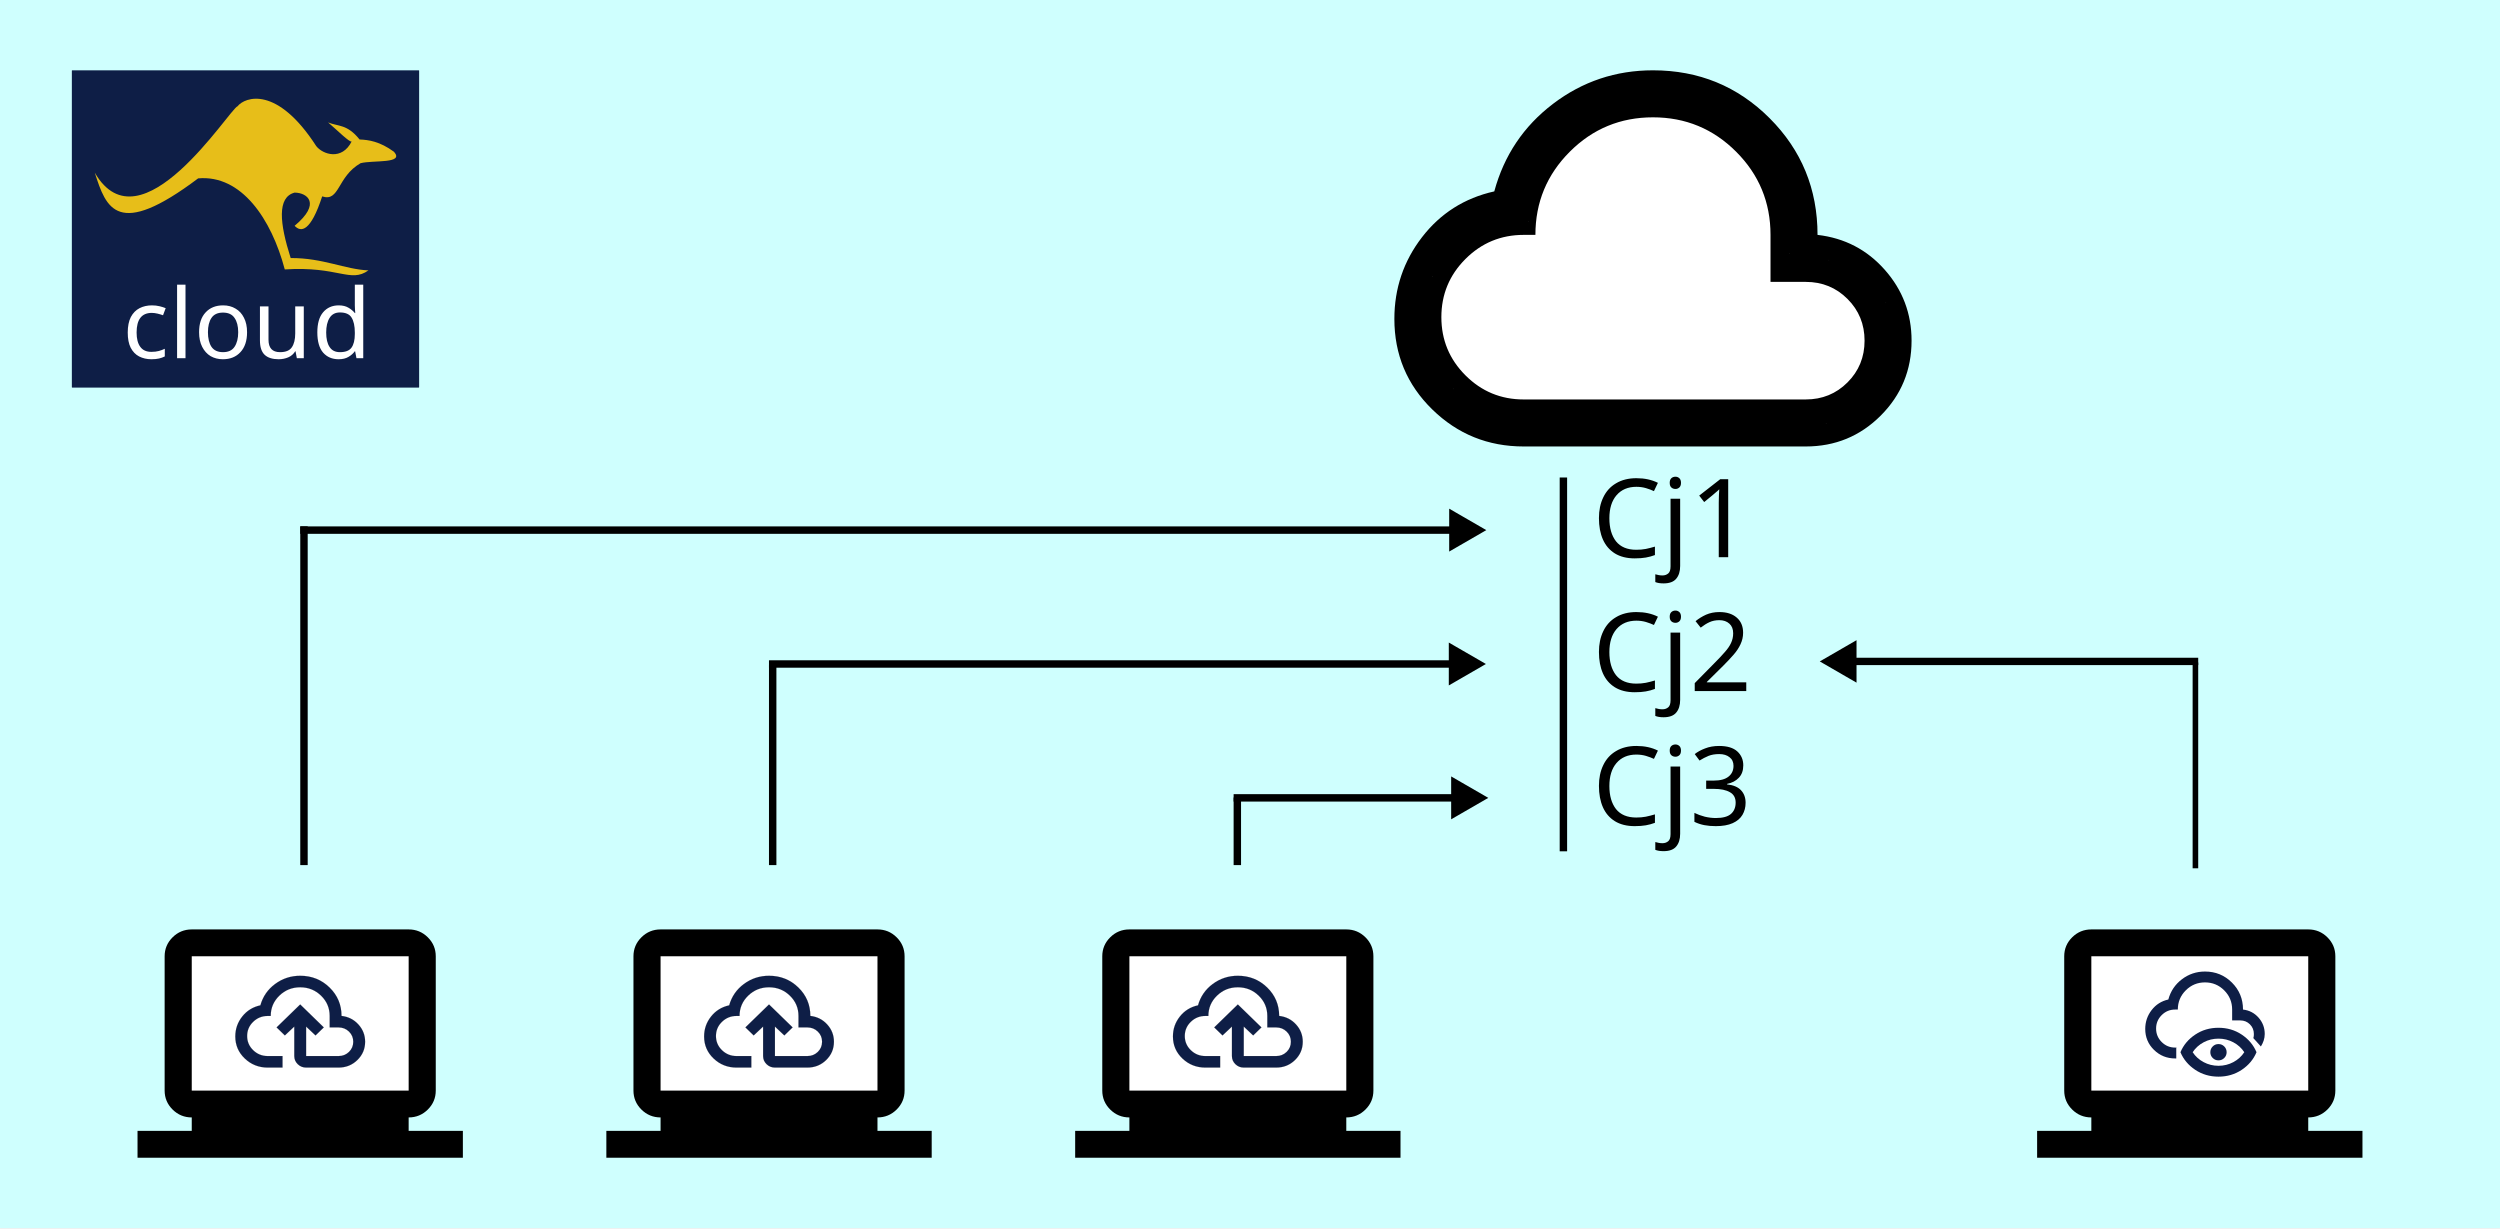
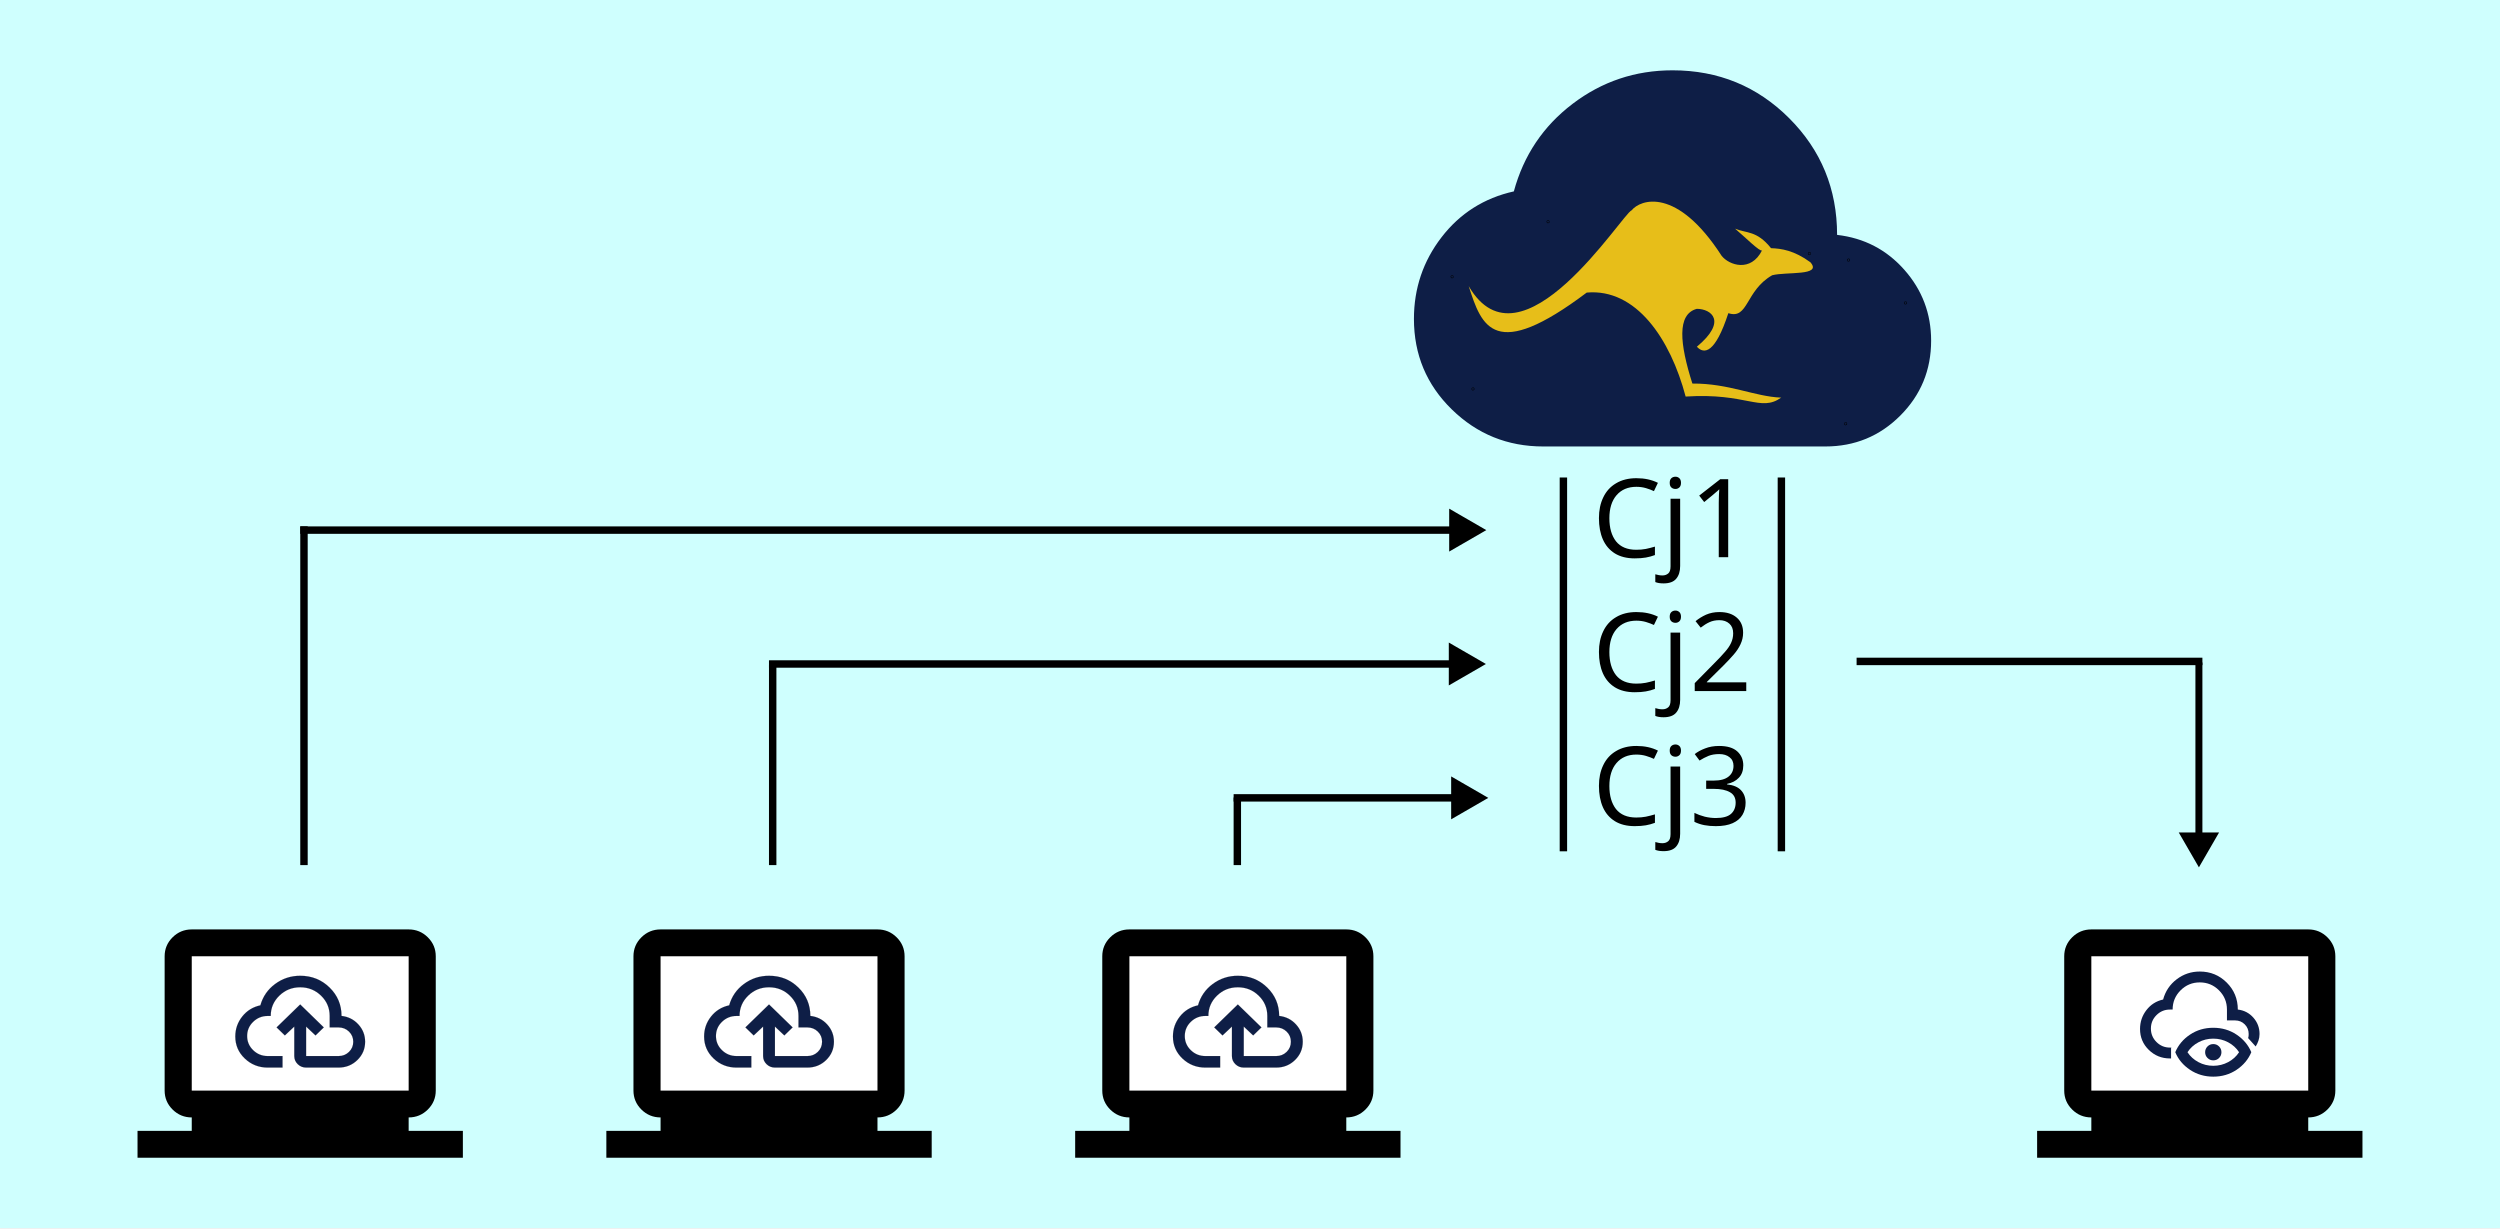
<svg xmlns="http://www.w3.org/2000/svg" width="235.787mm" height="115.824mm" viewBox="0 0 235.787 115.824" version="1.1" id="svg5" xml:space="preserve">
  <defs id="defs2">
    <marker style="overflow:visible" id="TriangleStart" refX="0" refY="0" orient="auto-start-reverse" markerWidth="5" markerHeight="6" viewBox="0 0 5.324 6.155" preserveAspectRatio="xMidYMid">
      <path transform="scale(0.5)" style="fill:context-stroke;fill-rule:evenodd;stroke:context-stroke;stroke-width:1pt" d="M 5.77,0 -2.88,5 V -5 Z" id="path135" />
    </marker>
    <marker style="overflow:visible" id="TriangleStart-1" refX="0" refY="0" orient="auto-start-reverse" markerWidth="5" markerHeight="6" viewBox="0 0 5.324 6.155" preserveAspectRatio="xMidYMid">
      <path transform="scale(0.5)" style="fill:context-stroke;fill-rule:evenodd;stroke:context-stroke;stroke-width:1pt" d="M 5.77,0 -2.88,5 V -5 Z" id="path135-7" />
    </marker>
-     <marker style="overflow:visible" id="TriangleStart-7" refX="0" refY="0" orient="auto-start-reverse" markerWidth="5" markerHeight="6" viewBox="0 0 5.324 6.155" preserveAspectRatio="xMidYMid">
+     <marker style="overflow:visible" id="TriangleStart-7" refX="0" refY="0" orient="auto-start-reverse" markerWidth="5" markerHeight="5.78" viewBox="0 0 5.324 6.155" preserveAspectRatio="xMidYMid">
      <path transform="scale(0.5)" style="fill:context-stroke;fill-rule:evenodd;stroke:context-stroke;stroke-width:1pt" d="M 5.77,0 -2.88,5 V -5 Z" id="path135-2" />
-     </marker>
-     <marker style="overflow:visible" id="TriangleStart-1-9" refX="0" refY="0" orient="auto-start-reverse" markerWidth="5" markerHeight="6" viewBox="0 0 5.324 6.155" preserveAspectRatio="xMidYMid">
-       <path transform="scale(0.5)" style="fill:context-stroke;fill-rule:evenodd;stroke:context-stroke;stroke-width:1pt" d="M 5.77,0 -2.88,5 V -5 Z" id="path135-7-4" />
    </marker>
  </defs>
  <g id="layer1" transform="translate(19.45585,-31.89117)">
    <rect style="fill:#cffffe;fill-opacity:1;stroke:none;stroke-width:0.7;stroke-dasharray:none;stroke-opacity:0.632" id="rect5033" width="235.787" height="115.824" x="-19.456" y="31.891" ry="0.039" />
-     <path style="fill:#ffffff;stroke:none;stroke-width:0.265;stroke-linecap:butt;stroke-linejoin:miter;stroke-opacity:1;fill-opacity:1;stroke-dasharray:none" d="m 121.791,71.869 28.595,0.087 c 4.545,-1.125 6.936,-3.618 7.555,-7.24 1.506,-5.921 -2.734,-7.361 -7.987,-8.46 0.191,-3.286 0.006,-6.571 -3.782,-9.857 -0.307,-3.6 -4.384,-4.504 -8.44,-4.869 -3.45,0.331 -7.787,0.359 -11.834,5.766 l -0.594,5.476 c -5.542,-0.142 -9.192,2.879 -10.356,10.058 1.17,3.256 2.162,6.552 6.842,9.039 z" id="path5557" />
    <text xml:space="preserve" style="font-style:normal;font-weight:normal;font-size:10.707px;line-height:1.25;font-family:sans-serif;fill:#b3b3b3;fill-opacity:1;stroke:none;stroke-width:0.201" x="5.572" y="198.362" id="text1493-9" transform="scale(1.004691,0.9953312)">
      <tspan id="tspan1491-2" style="font-style:normal;font-variant:normal;font-weight:normal;font-stretch:normal;font-size:10.707px;font-family:'Noto Sans Cham';-inkscape-font-specification:'Noto Sans Cham';fill:#b3b3b3;stroke-width:0.201" x="5.572" y="198.362">Cj1</tspan>
    </text>
    <text xml:space="preserve" style="font-style:normal;font-weight:normal;font-size:10.707px;line-height:1.25;font-family:sans-serif;fill:#b3b3b3;fill-opacity:1;stroke:none;stroke-width:0.201" x="-61.059" y="155.069" id="text1493-1-6" transform="scale(1.004691,0.9953312)">
      <tspan id="tspan1491-5-6" style="font-style:normal;font-variant:normal;font-weight:normal;font-stretch:normal;font-size:10.707px;font-family:'Noto Sans Cham';-inkscape-font-specification:'Noto Sans Cham';fill:#b3b3b3;stroke-width:0.201" x="-61.059" y="155.069">Cj2</tspan>
    </text>
    <text xml:space="preserve" style="font-style:normal;font-weight:normal;font-size:10.707px;line-height:1.25;font-family:sans-serif;fill:#b3b3b3;fill-opacity:1;stroke:none;stroke-width:0.201" x="0.82" y="173.269" id="text1493-5-4" transform="scale(1.004691,0.9953312)">
      <tspan id="tspan1491-4-9" style="font-style:normal;font-variant:normal;font-weight:normal;font-stretch:normal;font-size:10.707px;font-family:'Noto Sans Cham';-inkscape-font-specification:'Noto Sans Cham';fill:#b3b3b3;stroke-width:0.201" x="0.82" y="173.269">Cj3</tspan>
    </text>
    <text xml:space="preserve" style="font-style:normal;font-weight:normal;font-size:14.111px;line-height:1.25;font-family:sans-serif;fill:#000000;fill-opacity:1;stroke:none;stroke-width:0.265" x="163.513" y="202.606" id="text1493-5-4-8">
      <tspan id="tspan1491-4-9-7" style="font-style:normal;font-variant:normal;font-weight:normal;font-stretch:normal;font-size:14.111px;font-family:'Noto Sans Cham';-inkscape-font-specification:'Noto Sans Cham';stroke-width:0.265" x="163.513" y="202.606">Cj-view</tspan>
    </text>
    <g id="g9503">
      <rect style="fill:#ffffff;fill-opacity:1;stroke:none;stroke-width:0.658;stroke-dasharray:none;stroke-opacity:0.632" id="rect5203-9" width="21.852" height="14.638" x="86.076" y="121.24" ry="0.035" />
      <path d="m 81.948,141.082 v -2.533 h 5.114 v -1.267 q -1.055,0 -1.806,-0.744 -0.751,-0.744 -0.751,-1.789 V 122.082 q 0,-1.045 0.751,-1.789 0.751,-0.744 1.806,-0.744 h 20.457 q 1.055,0 1.806,0.744 0.751,0.744 0.751,1.789 v 12.667 q 0,1.045 -0.751,1.789 -0.751,0.744 -1.806,0.744 v 1.267 h 5.114 v 2.533 z m 5.114,-6.333 H 107.52 V 122.082 H 87.063 Z m 0,0 V 122.082 Z" id="path377-4-1" style="fill:#000000;fill-opacity:1;stroke-width:0.032" />
      <path d="m 94.232,132.578 q -1.266,0 -2.163,-0.852 -0.897,-0.852 -0.897,-2.082 0,-1.055 0.654,-1.88 0.654,-0.825 1.711,-1.055 0.348,-1.244 1.391,-2.015 1.043,-0.771 2.364,-0.771 1.627,0 2.761,1.102 1.133,1.102 1.133,2.684 0.96,0.108 1.592,0.805 0.633,0.696 0.633,1.629 0,1.014 -0.73,1.724 -0.73,0.71 -1.773,0.71 h -3.06 q -0.459,0 -0.786,-0.318 -0.327,-0.318 -0.327,-0.764 v -2.786 l -0.89,0.838 -0.779,-0.757 2.225,-2.164 2.225,2.164 -0.779,0.757 -0.89,-0.838 v 2.786 h 3.06 q 0.584,0 0.987,-0.392 0.403,-0.392 0.403,-0.96 0,-0.568 -0.403,-0.96 -0.403,-0.392 -0.987,-0.392 h -0.834 v -1.082 q 0,-1.122 -0.814,-1.913 -0.814,-0.791 -1.968,-0.791 -1.154,0 -1.968,0.791 -0.814,0.791 -0.814,1.913 h -0.278 q -0.807,0 -1.377,0.554 -0.57,0.554 -0.57,1.339 0,0.784 0.57,1.339 0.57,0.554 1.377,0.554 h 1.391 v 1.082 z m 3.059,-3.786 z" id="path410-31-7" style="fill:#0e1e46;fill-opacity:1;stroke:#000000;stroke-width:0.013;stroke-dasharray:none;stroke-opacity:0.632" />
    </g>
    <g id="g8315">
      <rect style="fill:#ffffff;fill-opacity:1;stroke:none;stroke-width:0.658;stroke-dasharray:none;stroke-opacity:0.632" id="rect5203" width="21.852" height="14.638" x="-2.245" y="121.299" ry="0.035" />
      <path d="m -6.485,141.082 v -2.533 h 5.114 v -1.267 q -1.055,0 -1.806,-0.744 -0.751,-0.744 -0.751,-1.789 V 122.082 q 0,-1.045 0.751,-1.789 0.751,-0.744 1.806,-0.744 h 20.457 q 1.055,0 1.806,0.744 0.751,0.744 0.751,1.789 v 12.667 q 0,1.045 -0.751,1.789 -0.751,0.744 -1.806,0.744 v 1.267 h 5.114 v 2.533 z m 5.114,-6.333 H 19.087 V 122.082 H -1.371 Z m 0,0 V 122.082 Z" id="path377-4" style="fill:#000000;fill-opacity:1;stroke-width:0.032" />
      <path d="m 5.799,132.578 q -1.266,0 -2.163,-0.852 -0.897,-0.852 -0.897,-2.082 0,-1.055 0.654,-1.88 0.654,-0.825 1.711,-1.055 0.348,-1.244 1.391,-2.015 1.043,-0.771 2.364,-0.771 1.627,0 2.761,1.102 1.133,1.102 1.133,2.684 0.96,0.108 1.592,0.805 0.633,0.696 0.633,1.629 0,1.014 -0.73,1.724 -0.73,0.71 -1.773,0.71 H 9.414 q -0.459,0 -0.786,-0.318 -0.327,-0.318 -0.327,-0.764 v -2.786 l -0.89,0.838 -0.779,-0.757 2.225,-2.164 2.225,2.164 -0.779,0.757 -0.89,-0.838 v 2.786 h 3.06 q 0.584,0 0.987,-0.392 0.403,-0.392 0.403,-0.96 0,-0.568 -0.403,-0.96 -0.403,-0.392 -0.987,-0.392 h -0.834 v -1.082 q 0,-1.122 -0.814,-1.913 -0.814,-0.791 -1.968,-0.791 -1.154,0 -1.968,0.791 -0.814,0.791 -0.814,1.913 h -0.278 q -0.807,0 -1.377,0.554 -0.57,0.554 -0.57,1.339 0,0.784 0.57,1.339 0.57,0.554 1.377,0.554 h 1.391 v 1.082 z m 3.059,-3.786 z" id="path410-31-7-8" style="fill:#0e1e46;fill-opacity:1;stroke:#000000;stroke-width:0.013;stroke-dasharray:none;stroke-opacity:0.632" />
    </g>
    <g id="g8320">
      <rect style="fill:#ffffff;fill-opacity:1;stroke:none;stroke-width:0.658;stroke-dasharray:none;stroke-opacity:0.632" id="rect5203-3" width="21.852" height="14.638" x="42.346" y="120.858" ry="0.035" />
      <path d="m 50.015,132.578 q -1.266,0 -2.163,-0.852 -0.897,-0.852 -0.897,-2.082 0,-1.055 0.654,-1.88 0.654,-0.825 1.711,-1.055 0.348,-1.244 1.391,-2.015 1.043,-0.771 2.364,-0.771 1.627,0 2.761,1.102 1.133,1.102 1.133,2.684 0.96,0.108 1.592,0.805 0.633,0.696 0.633,1.629 0,1.014 -0.73,1.724 -0.73,0.71 -1.773,0.71 h -3.06 q -0.459,0 -0.786,-0.318 -0.327,-0.318 -0.327,-0.764 v -2.786 l -0.89,0.838 -0.779,-0.757 2.225,-2.164 2.225,2.164 -0.779,0.757 -0.89,-0.838 v 2.786 h 3.06 q 0.584,0 0.987,-0.392 0.403,-0.392 0.403,-0.96 0,-0.568 -0.403,-0.96 -0.403,-0.392 -0.987,-0.392 h -0.834 v -1.082 q 0,-1.122 -0.814,-1.913 -0.814,-0.791 -1.968,-0.791 -1.154,0 -1.968,0.791 -0.814,0.791 -0.814,1.913 h -0.278 q -0.807,0 -1.377,0.554 -0.57,0.554 -0.57,1.339 0,0.784 0.57,1.339 0.57,0.554 1.377,0.554 h 1.391 v 1.082 z m 3.059,-3.786 z" id="path410-31-7-3" style="fill:#0e1e46;fill-opacity:1;stroke:#000000;stroke-width:0.013;stroke-dasharray:none;stroke-opacity:0.632" />
      <path d="m 37.732,141.082 v -2.533 h 5.114 v -1.267 q -1.055,0 -1.806,-0.744 -0.751,-0.744 -0.751,-1.789 V 122.082 q 0,-1.045 0.751,-1.789 0.751,-0.744 1.806,-0.744 h 20.457 q 1.055,0 1.806,0.744 0.751,0.744 0.751,1.789 v 12.667 q 0,1.045 -0.751,1.789 -0.751,0.744 -1.806,0.744 v 1.267 h 5.114 v 2.533 z m 5.114,-6.333 H 63.303 V 122.082 H 42.846 Z m 0,0 V 122.082 Z" id="path377-5-9" style="fill:#000000;fill-opacity:1;stroke-width:0.032" />
    </g>
-     <g id="g9510">
+     <g id="g14198">
      <rect style="fill:#ffffff;fill-opacity:1;stroke:none;stroke-width:0.658;stroke-dasharray:none;stroke-opacity:0.632" id="rect5203-0" width="21.852" height="14.638" x="177.199" y="121.372" ry="0.035" />
      <path d="m 172.674,141.082 v -2.533 h 5.114 v -1.267 q -1.055,0 -1.806,-0.744 -0.751,-0.744 -0.751,-1.789 V 122.082 q 0,-1.045 0.751,-1.789 0.751,-0.744 1.806,-0.744 h 20.457 q 1.055,0 1.806,0.744 0.751,0.744 0.751,1.789 v 12.667 q 0,1.045 -0.751,1.789 -0.751,0.744 -1.806,0.744 v 1.267 h 5.114 v 2.533 z m 5.114,-6.333 h 20.457 V 122.082 h -20.457 z m 0,0 V 122.082 Z" id="path377-4-15" style="fill:#000000;fill-opacity:1;stroke-width:0.032" />
-       <g id="g9033" transform="matrix(0.01280789,0,0,0.01280789,182.3591,133.7675)">
+       <g id="g9033" transform="matrix(0.01280789,0,0,0.01280789,181.869,133.7675)">
        <path id="path8429" d="m 480,-800 c -63.333,0 -120,19.031 -170,57.031 -50,38 -83.333,87.651 -100,148.984 -50.667,11.333 -91.635,37.302 -122.969,77.969 C 55.698,-475.349 40,-429.031 40,-377.031 c 0,60.667 21.531,112.063 64.531,154.062 C 147.531,-180.969 199.333,-160 260,-160 h 8.516 v -74.531 c 0,-2.141 2.104,-3.371 2.266,-5.469 H 260 c -38.667,0 -71.651,-13.682 -98.984,-41.016 C 133.682,-308.349 120,-341.333 120,-380 c 0,-38.667 13.682,-71.651 41.016,-98.984 C 188.349,-506.318 221.333,-520 260,-520 h 20 c 0,-55.333 19.516,-102.484 58.516,-141.484 C 377.516,-700.484 424.667,-720 480,-720 c 55.333,0 102.484,19.516 141.484,58.516 C 660.484,-622.484 680,-575.333 680,-520 v 80 h 60 c 28,0 51.682,9.651 71.016,28.984 C 830.349,-391.682 840,-368 840,-340 c 0,11.486 -0.628,20.232 -3.882,30.259 55.438,61.562 0.464,0.552 55.522,61.616 C 908.474,-275.586 920,-305.324 920,-340 920,-386 904.865,-426.135 874.531,-460.469 844.198,-494.802 806,-514.667 760,-520 760,-598 732.849,-664.182 678.516,-718.516 624.182,-772.849 558,-800 480,-800 Z" style="fill:#0e1e46;fill-opacity:1" />
        <path d="m 579.379,-105.893 c 39.333,0 75.833,-9 109.5,-27 33.667,-18 60.5,-42.333 80.5,-73 -20,-30.667 -46.833,-55 -80.5,-73 -33.667,-18 -70.167,-27 -109.5,-27 -39.333,0 -75.833,9 -109.5,27 -33.667,18 -60.5,42.333 -80.5,73 20,30.667 46.833,55 80.5,73 33.667,18 70.167,27 109.5,27 z m 0,80 c -64,0 -121.167,-16.833 -171.5,-50.5 -50.333,-33.667 -86.5,-76.833 -108.5,-129.5 22,-52.667 58.167,-95.833 108.5,-129.5 50.333,-33.667 107.5,-50.5 171.5,-50.5 64,0 121.167,16.833 171.5,50.5 50.333,33.667 86.5,76.833 108.5,129.5 -22,52.667 -58.167,95.833 -108.5,129.5 -50.333,33.667 -107.5,50.5 -171.5,50.5 z m 0,-120 c -16.667,0 -30.833,-5.833 -42.5,-17.5 -11.667,-11.667 -17.5,-25.833 -17.5,-42.5 0,-16.667 5.833,-30.833 17.5,-42.5 11.667,-11.667 25.833,-17.5 42.5,-17.5 16.667,0 30.833,5.833 42.5,17.5 11.667,11.667 17.5,25.833 17.5,42.5 0,16.667 -5.833,30.833 -17.5,42.5 -11.667,11.667 -25.833,17.5 -42.5,17.5 z" id="path8403" style="fill:#0e1e46;fill-opacity:1" />
      </g>
    </g>
-     <path d="m 124.249,74 q -5.044,0 -8.62,-3.492 -3.575,-3.492 -3.575,-8.537 0,-4.324 2.605,-7.705 2.605,-3.381 6.818,-4.324 1.386,-5.1 5.543,-8.259 4.157,-3.16 9.423,-3.16 6.485,0 11.003,4.518 4.518,4.518 4.518,11.003 3.825,0.443 6.347,3.298 2.522,2.855 2.522,6.68 0,4.157 -2.91,7.068 -2.91,2.91 -7.068,2.91 z m 0,-4.435 h 26.607 q 2.328,0 3.936,-1.607 1.608,-1.608 1.608,-3.936 0,-2.328 -1.608,-3.936 -1.608,-1.608 -3.936,-1.608 h -3.326 v -4.434 q 0,-4.601 -3.243,-7.844 -3.243,-3.243 -7.844,-3.243 -4.601,0 -7.844,3.243 -3.243,3.243 -3.243,7.844 h -1.109 q -3.215,0 -5.488,2.273 -2.273,2.273 -2.273,5.488 0,3.215 2.273,5.488 2.273,2.273 5.488,2.273 z M 136.444,56.262 Z" id="path1669" style="stroke-width:0.055;fill:#000000" />
    <text xml:space="preserve" style="font-style:normal;font-weight:normal;font-size:10.291px;line-height:1.25;font-family:sans-serif;fill:#000000;fill-opacity:1;stroke:none;stroke-width:0.193" x="130.721" y="84.446" id="text1493-4">
      <tspan id="tspan1491-43" style="font-style:normal;font-variant:normal;font-weight:normal;font-stretch:normal;font-size:10.291px;font-family:'Noto Sans Cham';-inkscape-font-specification:'Noto Sans Cham';stroke-width:0.193" x="130.721" y="84.446">Cj1</tspan>
    </text>
    <text xml:space="preserve" style="font-style:normal;font-weight:normal;font-size:10.291px;line-height:1.25;font-family:sans-serif;fill:#000000;fill-opacity:1;stroke:none;stroke-width:0.193" x="130.721" y="97.073" id="text1493-1-0">
      <tspan id="tspan1491-5-7" style="font-style:normal;font-variant:normal;font-weight:normal;font-stretch:normal;font-size:10.291px;font-family:'Noto Sans Cham';-inkscape-font-specification:'Noto Sans Cham';stroke-width:0.193" x="130.721" y="97.073">Cj2</tspan>
    </text>
    <text xml:space="preserve" style="font-style:normal;font-weight:normal;font-size:10.291px;line-height:1.25;font-family:sans-serif;fill:#000000;fill-opacity:1;stroke:none;stroke-width:0.193" x="130.721" y="109.699" id="text1493-5-8">
      <tspan id="tspan1491-4-6" style="font-style:normal;font-variant:normal;font-weight:normal;font-stretch:normal;font-size:10.291px;font-family:'Noto Sans Cham';-inkscape-font-specification:'Noto Sans Cham';stroke-width:0.193" x="130.721" y="109.699">Cj3</tspan>
    </text>
    <path style="fill:none;stroke:#000000;stroke-width:0.7;stroke-linecap:butt;stroke-linejoin:miter;stroke-dasharray:none;stroke-opacity:1" d="M 127.996,76.926 V 112.182" id="path1743" />
+     <path style="fill:none;stroke:#000000;stroke-width:0.7;stroke-linecap:butt;stroke-linejoin:miter;stroke-dasharray:none;stroke-opacity:1" d="m 148.556,76.926 v 35.256" id="path1743-5" />
    <g id="g4667">
      <path style="fill:none;stroke:#000000;stroke-width:0.7;stroke-linecap:butt;stroke-linejoin:miter;stroke-dasharray:none;stroke-opacity:1;marker-end:url(#TriangleStart-1)" d="M 53.07,94.516 H 118.353" id="path2651-2" />
      <path style="fill:none;stroke:#000000;stroke-width:0.7;stroke-linecap:butt;stroke-linejoin:miter;stroke-dasharray:none;stroke-opacity:1" d="M 53.42,113.483 V 94.613" id="path2651-2-6-5-6" />
    </g>
-     <g id="g11993">
-       <path style="fill:none;stroke:#000000;stroke-width:0.693;stroke-linecap:butt;stroke-linejoin:miter;stroke-dasharray:none;stroke-opacity:1;marker-end:url(#TriangleStart-1-9)" d="M 187.868,94.273 H 154.488" id="path2651-2-1" />
-       <path style="fill:none;stroke:#000000;stroke-width:0.526;stroke-linecap:butt;stroke-linejoin:miter;stroke-dasharray:none;stroke-opacity:1" d="M 187.605,113.784 V 94.373" id="path2651-2-6-5-6-2" />
-     </g>
+     <path style="fill:none;stroke:#000000;stroke-width:0.704;stroke-linecap:butt;stroke-linejoin:miter;stroke-dasharray:none;stroke-opacity:1" d="M 188.263,94.273 H 155.649" id="path2651-2-1" />
+     <path style="fill:none;stroke:#000000;stroke-width:0.658;stroke-linecap:butt;stroke-linejoin:miter;stroke-dasharray:none;stroke-opacity:1;marker-start:url(#TriangleStart-7)" d="M 187.934,111.501 V 94.373" id="path2651-2-6-5-6-2" />
    <g id="g4635">
      <path style="fill:none;stroke:#000000;stroke-width:0.7;stroke-linecap:butt;stroke-linejoin:miter;stroke-dasharray:none;stroke-opacity:1;marker-end:url(#TriangleStart)" d="M 8.863,81.889 H 118.39" id="path2651" />
      <path style="fill:none;stroke:#000000;stroke-width:0.7;stroke-linecap:butt;stroke-linejoin:miter;stroke-dasharray:none;stroke-opacity:1" d="M 9.214,113.483 V 81.533" id="path2651-2-6-5-3" />
    </g>
    <g id="g4760">
      <path style="fill:none;stroke:#000000;stroke-width:0.7;stroke-linecap:butt;stroke-linejoin:miter;stroke-dasharray:none;stroke-opacity:1" d="m 97.243,113.483 v -6.379" id="path2651-2-6-5" />
      <path style="fill:none;stroke:#000000;stroke-width:0.7;stroke-linecap:butt;stroke-linejoin:miter;stroke-dasharray:none;stroke-opacity:1;marker-end:url(#TriangleStart-7)" d="M 96.893,107.142 H 118.576" id="path2651-26" />
    </g>
    <rect style="fill:#ff2a2a;fill-opacity:1;stroke:none;stroke-width:0.707;stroke-dasharray:none;stroke-opacity:0.632" id="rect4300-9" width="13.91" height="16.403" x="50.058" y="180.026" ry="0.026" />
-     <circle id="path5481" style="fill:#ffffff;stroke:#000000;stroke-width:0.265" cx="152.769" cy="71.857" r="0.015" />
-     <circle id="path5483" style="fill:#ffffff;stroke:#000000;stroke-width:0.265" cx="158.413" cy="60.461" r="0.015" />
-     <circle id="path5485" style="fill:#ffffff;stroke:#000000;stroke-width:0.265" cx="153.04" cy="56.418" r="0.015" />
-     <circle id="path5487" style="fill:#ffffff;stroke:#000000;stroke-width:0.265" cx="149.354" cy="55.803" r="0.015" />
-     <circle id="path5489" style="fill:#ffffff;stroke:#000000;stroke-width:0.265" cx="124.705" cy="52.802" r="0.015" />
-     <circle id="path5491" style="fill:#ffffff;stroke:#000000;stroke-width:0.265" cx="115.655" cy="57.994" r="0.015" />
-     <circle id="path5493" style="fill:#ffffff;stroke:#000000;stroke-width:0.265" cx="117.622" cy="68.574" r="0.015" />
-     <g id="g12027" transform="matrix(0.8910934,0,0,0.8910934,0.9768632,6.929052)">
-       <g id="g8172" transform="translate(-6.675196,-1.224932)" style="fill:#0e1e46;fill-opacity:1;stroke:none">
-         <rect style="fill:#0e1e46;fill-opacity:1;stroke:none;stroke-width:0.7;stroke-dasharray:none;stroke-opacity:1" id="rect8164" width="36.757" height="33.58" x="-8.65" y="36.681" ry="0.04" />
-       </g>
-       <g id="g8169" transform="translate(-6.41333,-0.0616066)">
-         <text xml:space="preserve" style="font-style:normal;font-weight:normal;font-size:10.231px;line-height:1.25;font-family:sans-serif;fill:#ffffff;fill-opacity:1;stroke:none;stroke-width:0.265" x="-3.557" y="65.99" id="text1493-5-4-8-9">
-           <tspan style="font-style:normal;font-variant:normal;font-weight:normal;font-stretch:normal;font-size:10.231px;font-family:'Noto Sans Cham';-inkscape-font-specification:'Noto Sans Cham';fill:#ffffff;stroke-width:0.265" x="-3.557" y="65.99" id="tspan8035">cloud</tspan>
-         </text>
-         <path id="path3623-5-9-4-0-0-7-9-1" d="m -6.485,46.352 c 4.847,8.36 14.244,-6.728 15.107,-7.027 0.794,-0.998 4.187,-2.215 8.335,4.216 0.695,0.886 2.719,1.56 3.751,-0.502 -0.163,0.192 -1.595,-1.245 -2.5,-2.008 1.079,0.446 2.005,0.156 3.334,1.807 0.956,0.036 2.135,0.199 3.646,1.305 1.137,1.295 -2.216,0.859 -3.542,1.205 -2.5,1.432 -2.194,4.132 -4.063,3.513 -1.219,3.747 -2.243,3.835 -2.917,3.112 2.85,-2.373 1.335,-3.505 0,-3.513 -1.867,0.492 -1.594,3.234 -0.417,6.927 3.403,-0.022 5.765,1.207 8.231,1.305 -1.927,1.372 -3.175,-0.468 -8.856,-0.1 C 12.211,51.248 9.031,46.544 4.455,46.954 -4.109,53.403 -5.278,50.142 -6.485,46.352 Z" style="fill:#e7be19;fill-opacity:1;stroke:none;stroke-width:0.109" />
-       </g>
+     <g id="g14292" transform="translate(1.845009)" style="fill:#0e1e46;fill-opacity:1">
+       <path style="fill:#0e1e46;fill-opacity:1;stroke:none;stroke-width:0.265;stroke-linecap:butt;stroke-linejoin:miter;stroke-dasharray:none;stroke-opacity:1" d="m 121.791,71.869 28.595,0.087 c 4.545,-1.125 6.936,-3.618 7.555,-7.24 1.506,-5.921 -2.734,-7.361 -7.987,-8.46 0.191,-3.286 0.006,-6.571 -3.782,-9.857 -0.307,-3.6 -4.384,-4.504 -8.44,-4.869 -3.45,0.331 -7.787,0.359 -11.834,5.766 l -0.594,5.476 c -5.542,-0.142 -9.192,2.879 -10.356,10.058 1.17,3.256 2.162,6.552 6.842,9.039 z" id="path5557" />
+       <path d="m 124.249,74 q -5.044,0 -8.62,-3.492 -3.575,-3.492 -3.575,-8.537 0,-4.324 2.605,-7.705 2.605,-3.381 6.818,-4.324 1.386,-5.1 5.543,-8.259 4.157,-3.16 9.423,-3.16 6.485,0 11.003,4.518 4.518,4.518 4.518,11.003 3.825,0.443 6.347,3.298 2.522,2.855 2.522,6.68 0,4.157 -2.91,7.068 -2.91,2.91 -7.068,2.91 z m 0,-4.435 h 26.607 q 2.328,0 3.936,-1.607 1.608,-1.608 1.608,-3.936 0,-2.328 -1.608,-3.936 -1.608,-1.608 -3.936,-1.608 h -3.326 v -4.434 q 0,-4.601 -3.243,-7.844 -3.243,-3.243 -7.844,-3.243 -4.601,0 -7.844,3.243 -3.243,3.243 -3.243,7.844 h -1.109 q -3.215,0 -5.488,2.273 -2.273,2.273 -2.273,5.488 0,3.215 2.273,5.488 2.273,2.273 5.488,2.273 z M 136.444,56.262 Z" id="path1669" style="fill:#0e1e46;stroke-width:0.055;fill-opacity:1" />
+       <circle id="path5481" style="fill:#0e1e46;stroke:#000000;stroke-width:0.265;fill-opacity:1" cx="152.769" cy="71.857" r="0.015" />
+       <circle id="path5483" style="fill:#0e1e46;stroke:#000000;stroke-width:0.265;fill-opacity:1" cx="158.413" cy="60.461" r="0.015" />
+       <circle id="path5485" style="fill:#0e1e46;stroke:#000000;stroke-width:0.265;fill-opacity:1" cx="153.04" cy="56.418" r="0.015" />
+       <circle id="path5487" style="fill:#0e1e46;stroke:#000000;stroke-width:0.265;fill-opacity:1" cx="149.354" cy="55.803" r="0.015" />
+       <circle id="path5489" style="fill:#0e1e46;stroke:#000000;stroke-width:0.265;fill-opacity:1" cx="124.705" cy="52.802" r="0.015" />
+       <circle id="path5491" style="fill:#0e1e46;stroke:#000000;stroke-width:0.265;fill-opacity:1" cx="115.655" cy="57.994" r="0.015" />
+       <circle id="path5493" style="fill:#0e1e46;stroke:#000000;stroke-width:0.265;fill-opacity:1" cx="117.622" cy="68.574" r="0.015" />
    </g>
+     <path id="path3623-5-9-4-0-0-7-9-1" d="m 119.063,58.873 c 4.932,8.507 14.494,-6.846 15.372,-7.15 0.808,-1.015 4.26,-2.253 8.481,4.29 0.707,0.902 2.766,1.587 3.816,-0.511 -0.166,0.195 -1.622,-1.267 -2.544,-2.043 1.098,0.453 2.04,0.159 3.392,1.839 0.973,0.036 2.172,0.203 3.71,1.328 1.157,1.317 -2.255,0.874 -3.604,1.226 -2.544,1.457 -2.233,4.204 -4.134,3.575 -1.241,3.813 -2.283,3.902 -2.968,3.166 2.9,-2.415 1.358,-3.566 0,-3.575 -1.9,0.501 -1.622,3.291 -0.424,7.048 3.463,-0.022 5.866,1.228 8.375,1.328 -1.961,1.396 -3.231,-0.477 -9.011,-0.102 -1.437,-5.437 -4.672,-10.223 -9.329,-9.806 -8.713,6.562 -9.904,3.243 -11.131,-0.613 z" style="fill:#e7be19;fill-opacity:1;stroke:none;stroke-width:0.111" />
+     <rect style="fill:#ffcc00;fill-opacity:1;stroke:none;stroke-width:0.687;stroke-dasharray:none;stroke-opacity:1" id="rect14001" width="3.007" height="6.171" x="128.346" y="161.288" ry="0.039" />
+     <rect style="fill:#ffcc00;fill-opacity:1;stroke:none;stroke-width:1.029;stroke-dasharray:none;stroke-opacity:1" id="rect14001-8" width="6.741" height="6.171" x="120.911" y="157.979" ry="0.039" />
+     <rect style="fill:#ffcc00;fill-opacity:1;stroke:none;stroke-width:0.687;stroke-dasharray:none;stroke-opacity:1" id="rect14001-9" width="3.007" height="6.171" x="145.199" y="156.939" ry="0.039" />
  </g>
</svg>
